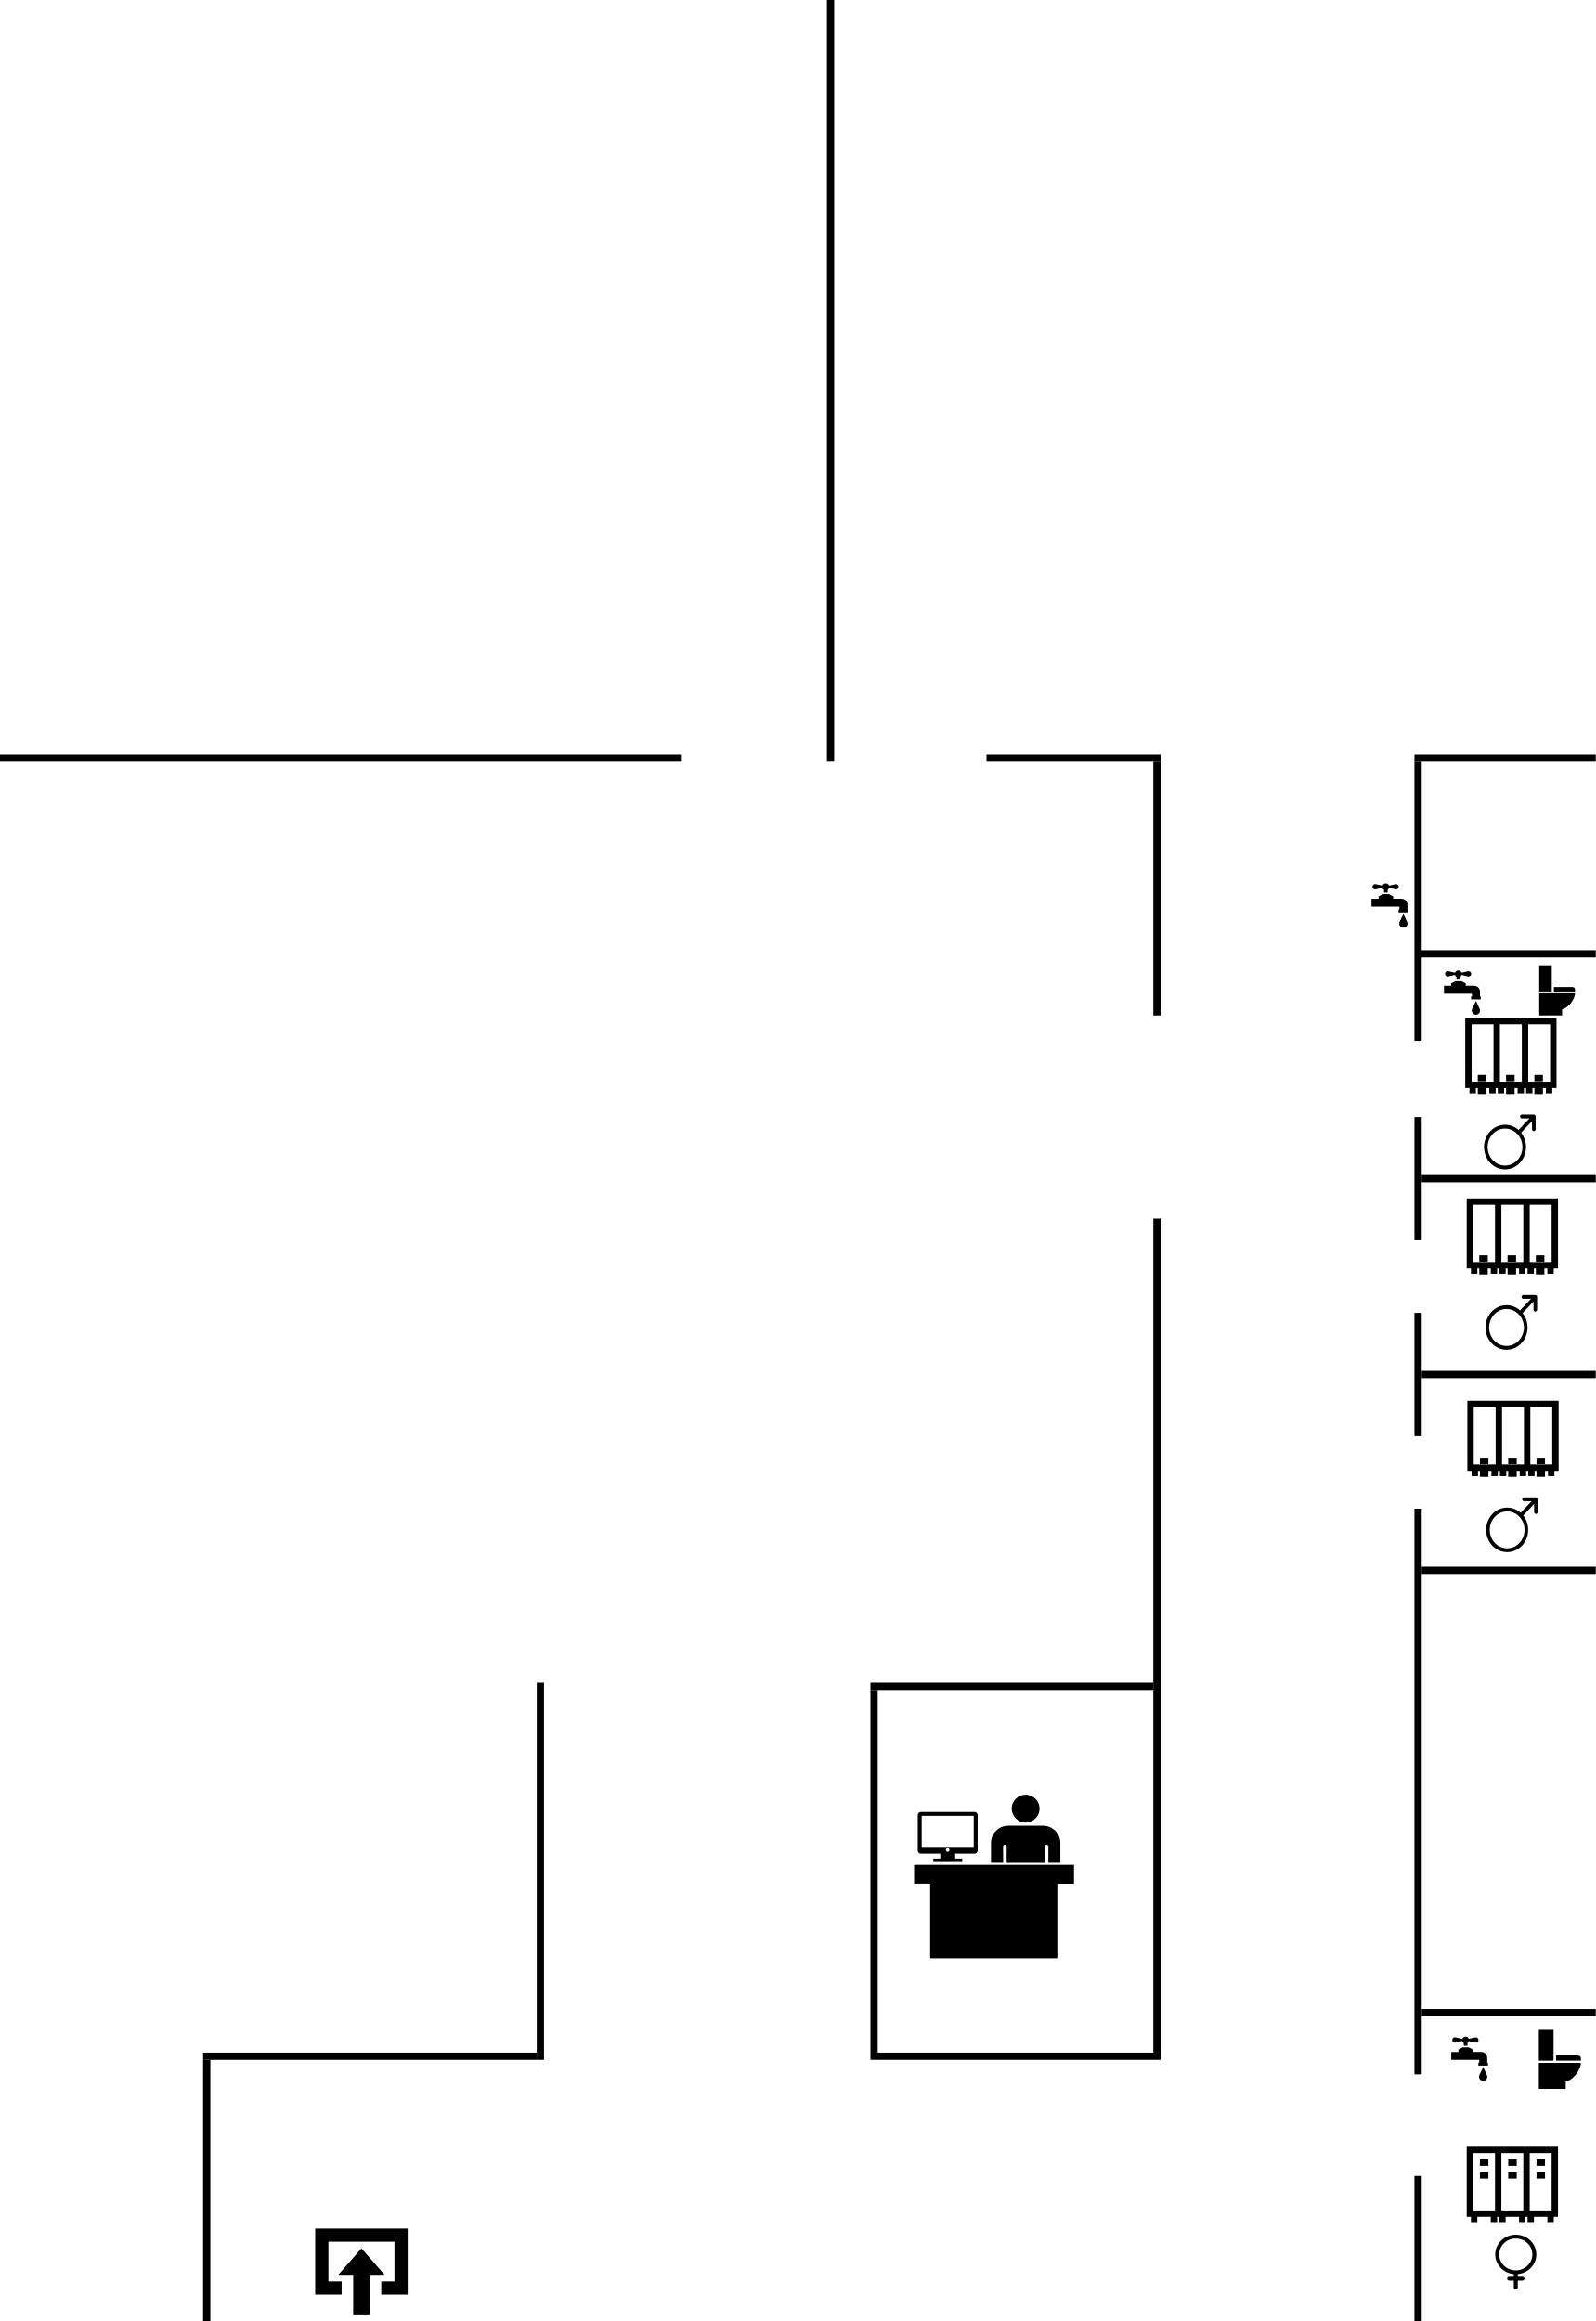
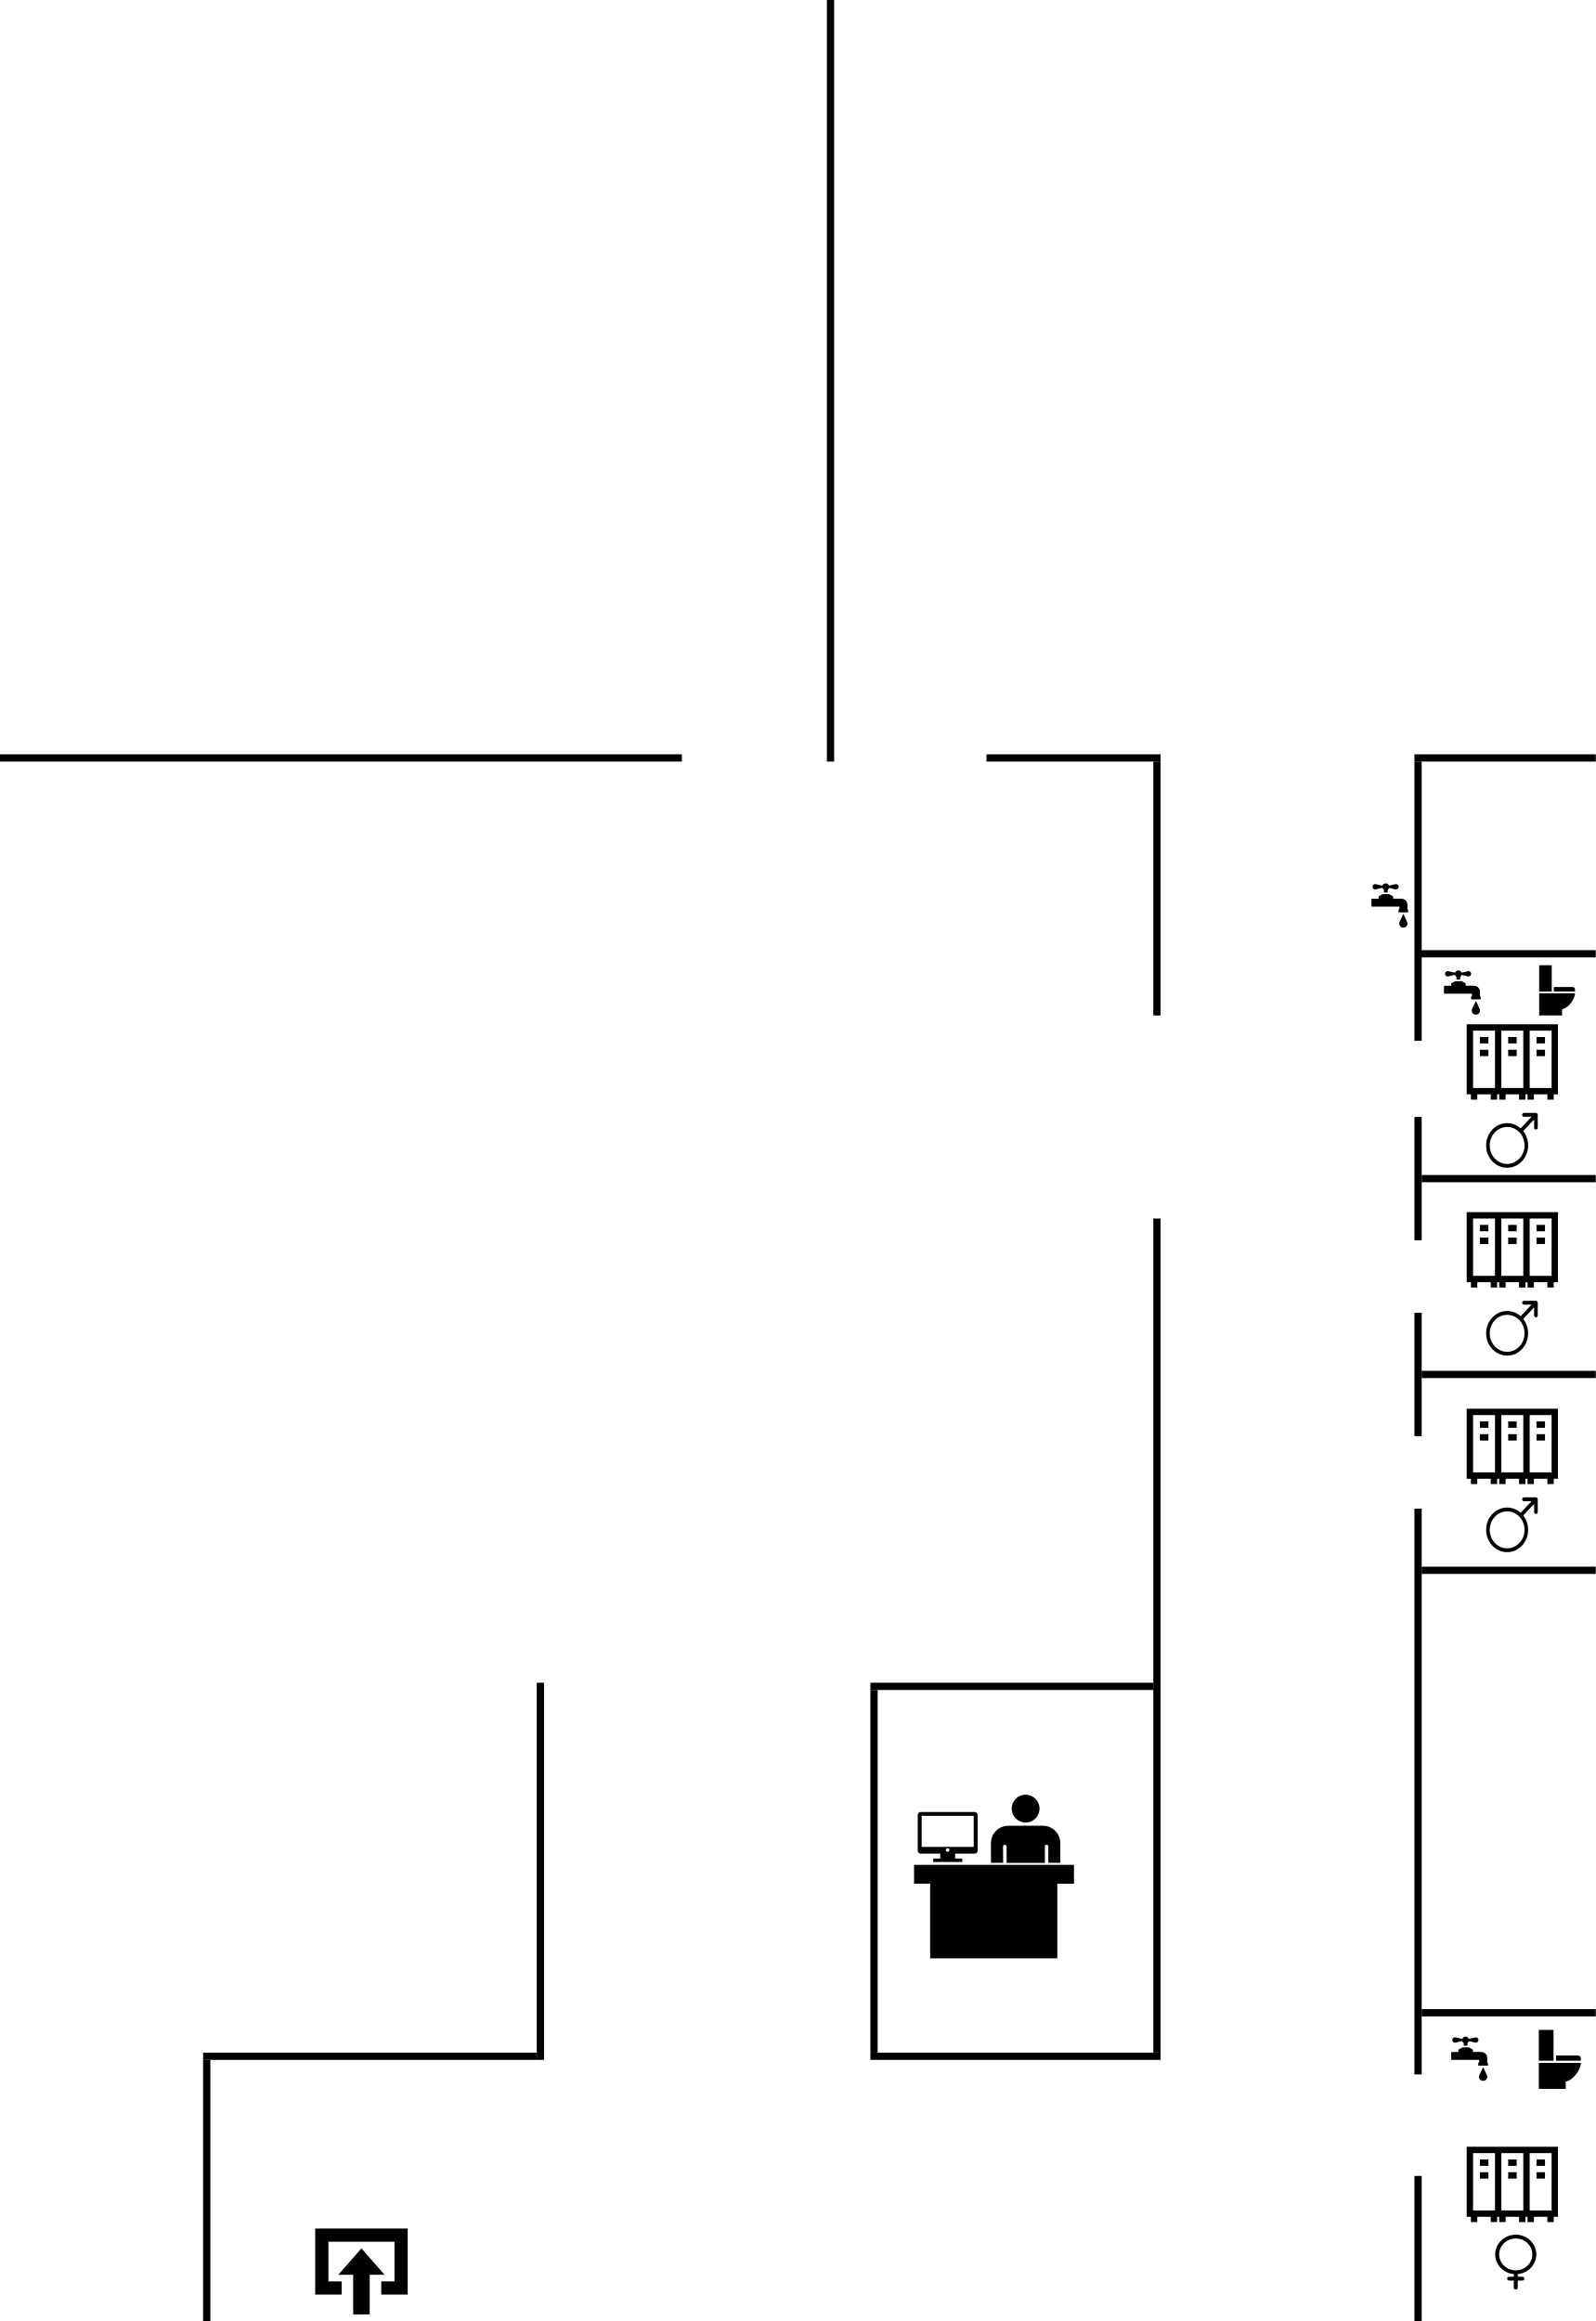
<svg xmlns="http://www.w3.org/2000/svg" width="4400" height="6400" viewBox="0 0 4400 6400" version="1.1" id="svg1">
  <defs id="defs1">
    <linearGradient id="swatch18">
      <stop style="stop-color:#000000;stop-opacity:1;" offset="0" id="stop18" />
    </linearGradient>
  </defs>
  <g id="layer1">
    <rect style="fill:#000000;stroke-width:0.542;stroke-dasharray:none" id="rect13" width="1880" height="20" x="0" y="2080" />
    <rect style="fill:#000000;stroke-width:0.573;stroke-dasharray:none" id="rect13-1" width="20" height="2100" x="2280" y="0" />
    <rect style="fill:#000000;stroke-width:0.347;stroke-dasharray:none" id="rect13-1-3" width="20" height="770" x="3900" y="2100" />
    <rect style="fill:#000000;stroke-width:0.231;stroke-dasharray:none" id="rect13-1-3-6" width="20" height="340" x="3900" y="3080" />
    <rect style="fill:#000000;stroke-width:0.231;stroke-dasharray:none" id="rect13-1-3-6-2" width="20" height="340" x="3900" y="3620" />
    <rect style="fill:#000000;stroke-width:0.494;stroke-dasharray:none" id="rect23" width="20" height="1560" x="3900" y="4160" />
    <g id="SVGRepo_bgCarrier-2" stroke-width="0" transform="matrix(8.342105,0,0,8.342105,3458.289,5544.921)" />
    <g id="SVGRepo_tracerCarrier-9" stroke-linecap="round" stroke-linejoin="round" transform="matrix(8.342105,0,0,8.342105,3458.289,5544.921)" />
    <rect style="fill:#000000;stroke-width:0.336;stroke-dasharray:none" id="rect23-6" width="20" height="720" x="560" y="5680" />
    <rect style="fill:#000000;stroke-width:0.379;stroke-dasharray:none" id="rect23-6-4" width="20" height="920" x="5660" y="-1480" transform="rotate(90)" />
    <rect style="fill:#000000;stroke-width:0.403;stroke-dasharray:none" id="rect23-6-4-2" width="20" height="1040" x="-1500" y="-5680" transform="scale(-1)" />
    <rect style="fill:#000000;stroke-width:0.396;stroke-dasharray:none" id="rect23-6-4-2-7" width="20" height="1000" x="-2420" y="-5660" transform="scale(-1)" />
    <rect style="fill:#000000;stroke-width:0.354;stroke-dasharray:none" id="rect23-6-4-2-1" width="20" height="800" x="-5680" y="2400" transform="rotate(-90)" />
    <rect style="fill:#000000;stroke-width:0.349;stroke-dasharray:none" id="rect23-6-4-2-1-5" width="20" height="780" x="-4660" y="2400" transform="rotate(-90)" />
    <rect style="fill:#000000;stroke-width:0.6;stroke-dasharray:none" id="rect23-6-4-2-1-9" width="20" height="2300" x="-3200" y="-5660" transform="scale(-1)" />
    <rect style="fill:#000000;stroke-width:0.331;stroke-dasharray:none" id="rect23-6-4-2-1-9-1" width="20" height="700" x="-3200" y="-2800" transform="scale(-1)" />
    <rect style="fill:#000000;stroke-width:0.25;stroke-dasharray:none" id="rect13-1-3-6-2-9-7" width="20" height="400" x="3900" y="6000" />
    <rect style="fill:#000000;stroke-width:0.274;stroke-dasharray:none" id="rect13-3" width="480" height="20" x="2720" y="2080" />
    <rect style="fill:#000000;stroke-width:0.28;stroke-dasharray:none" id="rect13-3-4" width="500" height="20" x="3900" y="2080" />
    <rect style="fill:#000000;stroke-width:0.277;stroke-dasharray:none" id="rect13-3-5" width="489.796" height="20" x="3910.204" y="2620" />
    <rect style="fill:#000000;stroke-width:0.274;stroke-dasharray:none" id="rect13-3-5-0" width="480" height="20" x="3920" y="3240" />
    <rect style="fill:#000000;stroke-width:0.274;stroke-dasharray:none" id="rect13-3-5-0-6" width="480" height="20" x="3920" y="3780" />
    <rect style="fill:#000000;stroke-width:0.274;stroke-dasharray:none" id="rect13-3-5-0-6-7" width="480" height="20" x="3920" y="4320" />
    <rect style="fill:#000000;stroke-width:0.274;stroke-dasharray:none" id="rect13-3-5-0-6-7-6" width="480" height="20" x="3920" y="5540" />
  </g>
  <g id="layer2">
    <g id="SVGRepo_iconCarrier" transform="matrix(0.2703414,0,0,0.2703414,4224.15,2661.585)" style="fill:#000000;fill-opacity:1">
      <style type="text/css" id="style1"> .st0{fill:#000000;} </style>
      <g id="g2" style="fill:#000000;fill-opacity:1">
        <path class="st0" d="m 73.41,512 h 233.41 v -63.997 c 60.239,-7.534 131.77,-101.65 131.77,-161.88 H 73.41 Z" id="path1" style="fill:#000000;fill-opacity:1" />
        <rect x="73.41" class="st0" width="128.002" height="267.289" id="rect1" y="0" style="fill:#000000;fill-opacity:1" />
        <path class="st0" d="M 413.848,222.118 H 222.744 v 45.17 H 438.59 V 246.85 c 0,-13.652 -11.08,-24.732 -24.742,-24.732 z" id="path2" style="fill:#000000;fill-opacity:1" />
      </g>
    </g>
    <g id="SVGRepo_iconCarrier-3" transform="matrix(0.3176619,0,0,0.3176619,4219.608,5597.357)" style="fill:#000000;fill-opacity:1">
      <style type="text/css" id="style1-9"> .st0{fill:#000000;} </style>
      <g id="g2-4" style="fill:#000000;fill-opacity:1">
        <path class="st0" d="m 73.41,512 h 233.41 v -63.997 c 60.239,-7.534 131.77,-101.65 131.77,-161.88 H 73.41 Z" id="path1-8" style="fill:#000000;fill-opacity:1" />
        <rect x="73.41" class="st0" width="128.002" height="267.289" id="rect1-1" y="0" style="fill:#000000;fill-opacity:1" />
        <path class="st0" d="M 413.848,222.118 H 222.744 v 45.17 H 438.59 V 246.85 c 0,-13.652 -11.08,-24.732 -24.742,-24.732 z" id="path2-2" style="fill:#000000;fill-opacity:1" />
      </g>
    </g>
    <g id="SVGRepo_bgCarrier-9" stroke-width="0" transform="translate(4032.15,2607.7)" />
    <g id="SVGRepo_tracerCarrier-0" stroke-linecap="round" stroke-linejoin="round" transform="translate(4032.15,2607.7)" />
    <g id="SVGRepo_iconCarrier-8" transform="translate(4032.15,2607.7)">
      <path d="m -40.5,84.8 c 0,0 1,0 1.4,0 0.4,0 15,-3.7 18.6,-4.5 0.7,2.5 2.2,4.6 4.4,5.9 v 7.2 H -6 v -7.5 c 1.9,-1.3 3.3,-3.1 4,-5.4 4.5,1.1 17.3,4.3 17.7,4.3 0.5,0.1 1.4,0 1.4,0 4,0 7.3,-3.3 7.3,-7.3 0,-4 -3.3,-7.3 -7.3,-7.3 -0.5,0 -1.2,0.1 -1.2,0.1 l -18.1,4 c -1.4,-3.6 -4.9,-6.2 -9,-6.2 -4.2,0 -7.7,2.7 -9.1,6.4 l -19,-4.3 c 0,0 -0.7,-0.1 -1.2,-0.1 -4,0 -7.3,3.3 -7.3,7.3 0,4.1 3.3,7.4 7.3,7.4 m 77.9,67.3 v 0.2 c 0,0 -10.6,21.7 -10.8,22.4 -0.3,1.1 -0.7,2.6 -0.7,4.1 0,6.3 5.1,11.4 11.4,11.4 6.3,0 11.4,-5.1 11.4,-11.4 -0.1,-2.4 -1,-4.3 -1,-4.3 z m 11.1,-12.2 v -12.1 c 0,-18.1 -17.4,-17.4 -17.4,-17.4 H 9.2 V 104 L -2.4,97.8 h -17.1 l -11.5,6.3 v 6.4 h -19.7 v 21.8 h 77.1 v 7.6 H 24 v 8.2 h 26.5 v -8.2 z" id="path1-85" />
    </g>
    <g id="SVGRepo_iconCarrier-8-4" transform="translate(3832.15,2367.7)">
      <path d="m -40.5,84.8 c 0,0 1,0 1.4,0 0.4,0 15,-3.7 18.6,-4.5 0.7,2.5 2.2,4.6 4.4,5.9 v 7.2 H -6 v -7.5 c 1.9,-1.3 3.3,-3.1 4,-5.4 4.5,1.1 17.3,4.3 17.7,4.3 0.5,0.1 1.4,0 1.4,0 4,0 7.3,-3.3 7.3,-7.3 0,-4 -3.3,-7.3 -7.3,-7.3 -0.5,0 -1.2,0.1 -1.2,0.1 l -18.1,4 c -1.4,-3.6 -4.9,-6.2 -9,-6.2 -4.2,0 -7.7,2.7 -9.1,6.4 l -19,-4.3 c 0,0 -0.7,-0.1 -1.2,-0.1 -4,0 -7.3,3.3 -7.3,7.3 0,4.1 3.3,7.4 7.3,7.4 m 77.9,67.3 v 0.2 c 0,0 -10.6,21.7 -10.8,22.4 -0.3,1.1 -0.7,2.6 -0.7,4.1 0,6.3 5.1,11.4 11.4,11.4 6.3,0 11.4,-5.1 11.4,-11.4 -0.1,-2.4 -1,-4.3 -1,-4.3 z m 11.1,-12.2 v -12.1 c 0,-18.1 -17.4,-17.4 -17.4,-17.4 H 9.2 V 104 L -2.4,97.8 h -17.1 l -11.5,6.3 v 6.4 h -19.7 v 21.8 h 77.1 v 7.6 H 24 v 8.2 h 26.5 v -8.2 z" id="path1-85-8" />
    </g>
    <g id="SVGRepo_bgCarrier-9-8" stroke-width="0" transform="translate(4052.15,5547.7)" />
    <g id="SVGRepo_tracerCarrier-0-5" stroke-linecap="round" stroke-linejoin="round" transform="translate(4052.15,5547.7)" />
    <g id="SVGRepo_iconCarrier-8-6" transform="translate(4052.15,5547.7)">
      <path d="m -40.5,84.8 c 0,0 1,0 1.4,0 0.4,0 15,-3.7 18.6,-4.5 0.7,2.5 2.2,4.6 4.4,5.9 v 7.2 H -6 v -7.5 c 1.9,-1.3 3.3,-3.1 4,-5.4 4.5,1.1 17.3,4.3 17.7,4.3 0.5,0.1 1.4,0 1.4,0 4,0 7.3,-3.3 7.3,-7.3 0,-4 -3.3,-7.3 -7.3,-7.3 -0.5,0 -1.2,0.1 -1.2,0.1 l -18.1,4 c -1.4,-3.6 -4.9,-6.2 -9,-6.2 -4.2,0 -7.7,2.7 -9.1,6.4 l -19,-4.3 c 0,0 -0.7,-0.1 -1.2,-0.1 -4,0 -7.3,3.3 -7.3,7.3 0,4.1 3.3,7.4 7.3,7.4 m 77.9,67.3 v 0.2 c 0,0 -10.6,21.7 -10.8,22.4 -0.3,1.1 -0.7,2.6 -0.7,4.1 0,6.3 5.1,11.4 11.4,11.4 6.3,0 11.4,-5.1 11.4,-11.4 -0.1,-2.4 -1,-4.3 -1,-4.3 z m 11.1,-12.2 v -12.1 c 0,-18.1 -17.4,-17.4 -17.4,-17.4 H 9.2 V 104 L -2.4,97.8 h -17.1 l -11.5,6.3 v 6.4 h -19.7 v 21.8 h 77.1 v 7.6 H 24 v 8.2 h 26.5 v -8.2 z" id="path1-85-1" />
    </g>
    <g id="SVGRepo_bgCarrier" stroke-width="0" transform="translate(1433.18,3271.997)" />
    <g id="SVGRepo_tracerCarrier" stroke-linecap="round" stroke-linejoin="round" transform="translate(1433.18,3271.997)" />
    <g id="SVGRepo_bgCarrier-4" stroke-width="0" transform="translate(1440,6146)" />
    <g id="SVGRepo_tracerCarrier-7" stroke-linecap="round" stroke-linejoin="round" transform="translate(1440,6146)" />
    <g id="SVGRepo_iconCarrier-6" transform="matrix(0,-18.21429,18.21429,0,869.1071,6400)">
      <defs id="defs6" />
      <rect width="14" height="14" x="0" y="0" id="canvas" style="visibility:hidden;fill:none;stroke:none" />
      <path d="M 4,0 V 4 H 6 V 2 h 6 V 12 H 6 V 10 H 4 v 4 H 14 V 0 Z M 7,3.5 V 5.75 H 1 v 2.5 H 7 V 10.5 L 11,7 Z" id="entrance" style="fill:#000000;fill-opacity:1;stroke:none" />
    </g>
    <g id="SVGRepo_bgCarrier-3" stroke-width="0" transform="matrix(0.4916149,0,0,0.4916149,4033.854,2890.244)" />
    <g id="SVGRepo_tracerCarrier-1" stroke-linecap="round" stroke-linejoin="round" transform="matrix(0.4916149,0,0,0.4916149,4033.854,2890.244)" />
    <g id="SVGRepo_bgCarrier-3-8" stroke-width="0" transform="matrix(0.4916149,0,0,0.4916149,4043.903,3402.439)" />
    <g id="SVGRepo_tracerCarrier-1-5" stroke-linecap="round" stroke-linejoin="round" transform="matrix(0.4916149,0,0,0.4916149,4043.903,3402.439)" />
    <g id="SVGRepo_bgCarrier-3-89" stroke-width="0" transform="matrix(0.4916149,0,0,0.4916149,4064.391,3921.463)" />
    <g id="SVGRepo_tracerCarrier-1-7" stroke-linecap="round" stroke-linejoin="round" transform="matrix(0.4916149,0,0,0.4916149,4064.391,3921.463)" />
    <g id="SVGRepo_iconCarrier-7-76-8" transform="matrix(0.4916149,0,0,0.4916149,4064.095,5856.586)">
      <g id="g2-5-43-0" transform="translate(-40.68218,83.34908)">
        <g id="g1-0-2">
          <path d="m 0,44.651 v 392.93 h 23.814 v 29.767 h 35.721 v -29.767 h 75.412 v 29.767 h 35.721 v -29.767 h 11.907 v 29.767 h 35.721 v -29.767 h 75.412 v 29.767 h 35.721 v -29.767 h 11.907 v 29.767 h 35.721 v -29.767 h 75.409 v 29.767 h 35.721 V 437.581 H 512 V 44.651 Z m 158.759,357.21 H 35.721 V 80.372 h 123.038 z m 158.76,0 H 194.48 V 80.372 h 123.038 v 321.489 z m 158.76,0 H 353.241 V 80.372 h 123.038 z" id="path1-9-3-1" />
        </g>
      </g>
      <g id="g4-0-0" transform="translate(-40.68218,83.34908)">
        <g id="g3-92-5">
          <rect x="232.781" y="116.093" width="47.628" height="35.721" id="rect2-5-1" />
        </g>
      </g>
      <g id="g6-4-1" transform="translate(-40.68218,83.34908)">
        <g id="g5-0-0">
          <rect x="232.781" y="187.535" width="47.628" height="35.721" id="rect4-5-8" />
        </g>
      </g>
      <g id="g8-9-5" transform="translate(-40.68218,83.34908)">
        <g id="g7-4-0">
          <rect x="391.537" y="116.093" width="47.628" height="35.721" id="rect6-6-6" />
        </g>
      </g>
      <g id="g10-9-4" transform="translate(-40.68218,83.34908)">
        <g id="g9-2-6">
          <rect x="391.537" y="187.535" width="47.628" height="35.721" id="rect8-2-2" />
        </g>
      </g>
      <g id="g12-47-5" transform="translate(-40.68218,83.34908)">
        <g id="g11-7-8">
          <rect x="74.026" y="116.093" width="47.628" height="35.721" id="rect10-5-6" />
        </g>
      </g>
      <g id="g14-4-2" transform="translate(-40.68218,83.34908)">
        <g id="g13-81-8">
          <rect x="74.026" y="187.535" width="47.628" height="35.721" id="rect12-2-4" />
        </g>
      </g>
    </g>
    <g id="SVGRepo_bgCarrier-7" stroke-width="0" transform="translate(4395.75,5497.25)" />
    <g id="SVGRepo_tracerCarrier-2" stroke-linecap="round" stroke-linejoin="round" transform="translate(4395.75,5497.25)" />
    <g id="SVGRepo_bgCarrier-0" stroke-width="0" transform="matrix(9.411767,0,0,9.411767,3096.47,4385.882)" />
    <g id="SVGRepo_tracerCarrier-3" stroke-linecap="round" stroke-linejoin="round" transform="matrix(9.411767,0,0,9.411767,3096.47,4385.882)" />
    <g id="SVGRepo_iconCarrier-4" transform="matrix(7.315215,0,0,7.031679,4091.608,6153.136)">
      <path fill-rule="evenodd" clip-rule="evenodd" d="M 12,2.75 C 8.548,2.75 5.75,5.548 5.75,9 c 0,3.452 2.798,6.25 6.25,6.25 C 15.452,15.25 18.25,12.452 18.25,9 18.25,5.548 15.452,2.75 12,2.75 Z M 4.25,9 c 0,-4.28 3.47,-7.75 7.75,-7.75 4.28,0 7.75,3.47 7.75,7.75 0,4.027 -3.072,7.337 -7,7.714 V 17.75 H 14.5 c 0.414,0 0.75,0.336 0.75,0.75 0,0.414 -0.336,0.75 -0.75,0.75 h -1.75 l 2e-4,2.75 c 10e-5,0.414 -0.336,0.75 -0.75,0.75 -0.414,0 -0.75,-0.336 -0.75,-0.75 L 11.25,19.25 H 9.5 c -0.414,0 -0.75,-0.336 -0.75,-0.75 0,-0.414 0.336,-0.75 0.75,-0.75 H 11.25 V 16.714 C 7.321,16.337 4.25,13.027 4.25,9 Z" fill="#000000" id="path1-0" />
    </g>
    <g id="SVGRepo_bgCarrier-96" stroke-width="0" transform="translate(2878.75,5577.25)" />
    <g id="SVGRepo_tracerCarrier-93" stroke-linecap="round" stroke-linejoin="round" transform="translate(2878.75,5577.25)" />
    <g id="SVGRepo_bgCarrier-00" stroke-width="0" transform="matrix(7.5,0,0,7.5,3550.625,5729.125)" />
    <g id="SVGRepo_tracerCarrier-4" stroke-linecap="round" stroke-linejoin="round" transform="matrix(7.5,0,0,7.5,3550.625,5729.125)" />
-     <g id="g27">
-       <g id="SVGRepo_iconCarrier-7-76" transform="matrix(0.4916149,0,0,0.4916149,4064.095,3921.463)">
-         <g id="g2-5-43" transform="translate(-37.10292,-164.7134)">
-           <g id="g1-0">
-             <path d="m 0,44.651 v 392.93 h 23.814 v 29.767 h 35.721 v -29.767 h 75.412 v 29.767 h 35.721 v -29.767 h 11.907 v 29.767 h 35.721 v -29.767 h 75.412 v 29.767 h 35.721 v -29.767 h 11.907 v 29.767 h 35.721 v -29.767 h 75.409 v 29.767 h 35.721 V 437.581 H 512 V 44.651 Z m 158.759,357.21 H 35.721 V 80.372 h 123.038 z m 158.76,0 H 194.48 V 80.372 h 123.038 v 321.489 z m 158.76,0 H 353.241 V 80.372 h 123.038 z" id="path1-9-3" />
-           </g>
-         </g>
-         <g id="g4-0" transform="translate(-40.68218,83.34908)">
-           <g id="g3-92">
-             <rect x="232.781" y="116.093" width="47.628" height="35.721" id="rect2-5" />
-           </g>
-         </g>
-         <g id="g6-4" transform="translate(-40.68218,83.34908)">
-           <g id="g5-0">
-             <rect x="232.781" y="187.535" width="47.628" height="35.721" id="rect4-5" />
-           </g>
-         </g>
-         <g id="g8-9" transform="translate(-40.68218,83.34908)">
-           <g id="g7-4">
-             <rect x="391.537" y="116.093" width="47.628" height="35.721" id="rect6-6" />
-           </g>
-         </g>
-         <g id="g10-9" transform="translate(-40.68218,83.34908)">
-           <g id="g9-2">
-             <rect x="391.537" y="187.535" width="47.628" height="35.721" id="rect8-2" />
-           </g>
-         </g>
-         <g id="g12-47" transform="translate(-40.68218,83.34908)">
-           <g id="g11-7">
-             <rect x="74.026" y="116.093" width="47.628" height="35.721" id="rect10-5" />
-           </g>
-         </g>
-         <g id="g14-4" transform="translate(-40.68218,83.34908)">
-           <g id="g13-81">
-             <rect x="74.026" y="187.535" width="47.628" height="35.721" id="rect12-2" />
+     <g id="g1">
+       <g id="SVGRepo_iconCarrier-7-76-8-3" transform="matrix(0.4916149,0,0,0.4916149,4064.095,3821.463)">
+         <g id="g2-5-43-0-5" transform="translate(-40.68218,83.34908)">
+           <g id="g1-0-2-6">
+             <path d="m 0,44.651 v 392.93 h 23.814 v 29.767 h 35.721 v -29.767 h 75.412 v 29.767 h 35.721 v -29.767 h 11.907 v 29.767 h 35.721 v -29.767 h 75.412 v 29.767 h 35.721 v -29.767 h 11.907 v 29.767 h 35.721 v -29.767 h 75.409 v 29.767 h 35.721 V 437.581 H 512 V 44.651 Z m 158.759,357.21 H 35.721 V 80.372 h 123.038 z m 158.76,0 H 194.48 V 80.372 h 123.038 v 321.489 z m 158.76,0 H 353.241 V 80.372 h 123.038 z" id="path1-9-3-1-2" />
+           </g>
+         </g>
+         <g id="g4-0-0-9" transform="translate(-40.68218,83.34908)">
+           <g id="g3-92-5-1">
+             <rect x="232.781" y="116.093" width="47.628" height="35.721" id="rect2-5-1-2" />
+           </g>
+         </g>
+         <g id="g6-4-1-7" transform="translate(-40.68218,83.34908)">
+           <g id="g5-0-0-0">
+             <rect x="232.781" y="187.535" width="47.628" height="35.721" id="rect4-5-8-9" />
+           </g>
+         </g>
+         <g id="g8-9-5-3" transform="translate(-40.68218,83.34908)">
+           <g id="g7-4-0-6">
+             <rect x="391.537" y="116.093" width="47.628" height="35.721" id="rect6-6-6-0" />
+           </g>
+         </g>
+         <g id="g10-9-4-6" transform="translate(-40.68218,83.34908)">
+           <g id="g9-2-6-2">
+             <rect x="391.537" y="187.535" width="47.628" height="35.721" id="rect8-2-2-6" />
+           </g>
+         </g>
+         <g id="g12-47-5-1" transform="translate(-40.68218,83.34908)">
+           <g id="g11-7-8-8">
+             <rect x="74.026" y="116.093" width="47.628" height="35.721" id="rect10-5-6-7" />
+           </g>
+         </g>
+         <g id="g14-4-2-9" transform="translate(-40.68218,83.34908)">
+           <g id="g13-81-8-2">
+             <rect x="74.026" y="187.535" width="47.628" height="35.721" id="rect12-2-4-0" />
          </g>
        </g>
      </g>
      <g id="SVGRepo_iconCarrier-62" transform="matrix(6.61924,0,0,7.031679,4089.412,4120.029)">
        <path fill-rule="evenodd" clip-rule="evenodd" d="m 16.25,2 c 0,-0.414 0.336,-0.75 0.75,-0.75 h 5 c 0.414,0 0.75,0.336 0.75,0.75 V 7 C 22.75,7.414 22.414,7.75 22,7.75 21.586,7.75 21.25,7.414 21.25,7 V 3.811 L 16.695,8.366 C 17.977,9.888 18.75,11.854 18.75,14 c 0,4.832 -3.917,8.75 -8.75,8.75 -4.832,0 -8.75,-3.917 -8.75,-8.75 0,-4.832 3.918,-8.75 8.75,-8.75 2.146,0 4.112,0.773 5.634,2.055 L 20.189,2.75 H 17 C 16.586,2.75 16.25,2.414 16.25,2 Z M 10,6.75 c -4.004,0 -7.25,3.246 -7.25,7.25 0,4.004 3.246,7.25 7.25,7.25 4.004,0 7.25,-3.246 7.25,-7.25 0,-4.004 -3.246,-7.25 -7.25,-7.25 z" fill="#000000" id="path1-6" />
      </g>
    </g>
-     <g id="g27-9" transform="translate(-1.759663,-558.0488)">
-       <g id="SVGRepo_iconCarrier-7-76-6" transform="matrix(0.4916149,0,0,0.4916149,4064.095,3921.463)">
-         <g id="g2-5-43-02" transform="translate(-37.10292,-164.7134)">
-           <g id="g1-0-7">
-             <path d="m 0,44.651 v 392.93 h 23.814 v 29.767 h 35.721 v -29.767 h 75.412 v 29.767 h 35.721 v -29.767 h 11.907 v 29.767 h 35.721 v -29.767 h 75.412 v 29.767 h 35.721 v -29.767 h 11.907 v 29.767 h 35.721 v -29.767 h 75.409 v 29.767 h 35.721 V 437.581 H 512 V 44.651 Z m 158.759,357.21 H 35.721 V 80.372 h 123.038 z m 158.76,0 H 194.48 V 80.372 h 123.038 v 321.489 z m 158.76,0 H 353.241 V 80.372 h 123.038 z" id="path1-9-3-6" />
-           </g>
-         </g>
-         <g id="g4-0-1" transform="translate(-40.68218,83.34908)">
-           <g id="g3-92-3">
-             <rect x="232.781" y="116.093" width="47.628" height="35.721" id="rect2-5-2" />
-           </g>
-         </g>
-         <g id="g6-4-15" transform="translate(-40.68218,83.34908)">
-           <g id="g5-0-9">
-             <rect x="232.781" y="187.535" width="47.628" height="35.721" id="rect4-5-9" />
-           </g>
-         </g>
-         <g id="g8-9-1" transform="translate(-40.68218,83.34908)">
-           <g id="g7-4-4">
-             <rect x="391.537" y="116.093" width="47.628" height="35.721" id="rect6-6-9" />
-           </g>
-         </g>
-         <g id="g10-9-1" transform="translate(-40.68218,83.34908)">
-           <g id="g9-2-0">
-             <rect x="391.537" y="187.535" width="47.628" height="35.721" id="rect8-2-7" />
-           </g>
-         </g>
-         <g id="g12-47-58" transform="translate(-40.68218,83.34908)">
-           <g id="g11-7-7">
-             <rect x="74.026" y="116.093" width="47.628" height="35.721" id="rect10-5-0" />
-           </g>
-         </g>
-         <g id="g14-4-4" transform="translate(-40.68218,83.34908)">
-           <g id="g13-81-80">
-             <rect x="74.026" y="187.535" width="47.628" height="35.721" id="rect12-2-42" />
-           </g>
-         </g>
-       </g>
-       <g id="SVGRepo_iconCarrier-62-9" transform="matrix(6.61924,0,0,7.031679,4089.412,4120.029)">
+     <g id="g1-9" transform="translate(-4.7840207e-5,-541.9512)">
+       <g id="SVGRepo_iconCarrier-7-76-8-3-2" transform="matrix(0.4916149,0,0,0.4916149,4064.095,3821.463)">
+         <g id="g2-5-43-0-5-2" transform="translate(-40.68218,83.34908)">
+           <g id="g1-0-2-6-8">
+             <path d="m 0,44.651 v 392.93 h 23.814 v 29.767 h 35.721 v -29.767 h 75.412 v 29.767 h 35.721 v -29.767 h 11.907 v 29.767 h 35.721 v -29.767 h 75.412 v 29.767 h 35.721 v -29.767 h 11.907 v 29.767 h 35.721 v -29.767 h 75.409 v 29.767 h 35.721 V 437.581 H 512 V 44.651 Z m 158.759,357.21 H 35.721 V 80.372 h 123.038 z m 158.76,0 H 194.48 V 80.372 h 123.038 v 321.489 z m 158.76,0 H 353.241 V 80.372 h 123.038 z" id="path1-9-3-1-2-9" />
+           </g>
+         </g>
+         <g id="g4-0-0-9-7" transform="translate(-40.68218,83.34908)">
+           <g id="g3-92-5-1-3">
+             <rect x="232.781" y="116.093" width="47.628" height="35.721" id="rect2-5-1-2-6" />
+           </g>
+         </g>
+         <g id="g6-4-1-7-1" transform="translate(-40.68218,83.34908)">
+           <g id="g5-0-0-0-2">
+             <rect x="232.781" y="187.535" width="47.628" height="35.721" id="rect4-5-8-9-9" />
+           </g>
+         </g>
+         <g id="g8-9-5-3-3" transform="translate(-40.68218,83.34908)">
+           <g id="g7-4-0-6-1">
+             <rect x="391.537" y="116.093" width="47.628" height="35.721" id="rect6-6-6-0-9" />
+           </g>
+         </g>
+         <g id="g10-9-4-6-4" transform="translate(-40.68218,83.34908)">
+           <g id="g9-2-6-2-7">
+             <rect x="391.537" y="187.535" width="47.628" height="35.721" id="rect8-2-2-6-8" />
+           </g>
+         </g>
+         <g id="g12-47-5-1-4" transform="translate(-40.68218,83.34908)">
+           <g id="g11-7-8-8-5">
+             <rect x="74.026" y="116.093" width="47.628" height="35.721" id="rect10-5-6-7-0" />
+           </g>
+         </g>
+         <g id="g14-4-2-9-3" transform="translate(-40.68218,83.34908)">
+           <g id="g13-81-8-2-6">
+             <rect x="74.026" y="187.535" width="47.628" height="35.721" id="rect12-2-4-0-1" />
+           </g>
+         </g>
+       </g>
+       <g id="SVGRepo_iconCarrier-62-0" transform="matrix(6.61924,0,0,7.031679,4089.412,4120.029)">
        <path fill-rule="evenodd" clip-rule="evenodd" d="m 16.25,2 c 0,-0.414 0.336,-0.75 0.75,-0.75 h 5 c 0.414,0 0.75,0.336 0.75,0.75 V 7 C 22.75,7.414 22.414,7.75 22,7.75 21.586,7.75 21.25,7.414 21.25,7 V 3.811 L 16.695,8.366 C 17.977,9.888 18.75,11.854 18.75,14 c 0,4.832 -3.917,8.75 -8.75,8.75 -4.832,0 -8.75,-3.917 -8.75,-8.75 0,-4.832 3.918,-8.75 8.75,-8.75 2.146,0 4.112,0.773 5.634,2.055 L 20.189,2.75 H 17 C 16.586,2.75 16.25,2.414 16.25,2 Z M 10,6.75 c -4.004,0 -7.25,3.246 -7.25,7.25 0,4.004 3.246,7.25 7.25,7.25 4.004,0 7.25,-3.246 7.25,-7.25 0,-4.004 -3.246,-7.25 -7.25,-7.25 z" fill="#000000" id="path1-6-6" />
      </g>
    </g>
-     <g id="g27-9-2" transform="translate(-5.85415,-1055.609)">
-       <g id="SVGRepo_iconCarrier-7-76-6-2" transform="matrix(0.4916149,0,0,0.4916149,4064.095,3921.463)">
-         <g id="g2-5-43-02-0" transform="translate(-37.10292,-164.7134)">
-           <g id="g1-0-7-5">
-             <path d="m 0,44.651 v 392.93 h 23.814 v 29.767 h 35.721 v -29.767 h 75.412 v 29.767 h 35.721 v -29.767 h 11.907 v 29.767 h 35.721 v -29.767 h 75.412 v 29.767 h 35.721 v -29.767 h 11.907 v 29.767 h 35.721 v -29.767 h 75.409 v 29.767 h 35.721 V 437.581 H 512 V 44.651 Z m 158.759,357.21 H 35.721 V 80.372 h 123.038 z m 158.76,0 H 194.48 V 80.372 h 123.038 v 321.489 z m 158.76,0 H 353.241 V 80.372 h 123.038 z" id="path1-9-3-6-5" />
-           </g>
-         </g>
-         <g id="g4-0-1-2" transform="translate(-40.68218,83.34908)">
-           <g id="g3-92-3-9">
-             <rect x="232.781" y="116.093" width="47.628" height="35.721" id="rect2-5-2-0" />
-           </g>
-         </g>
-         <g id="g6-4-15-2" transform="translate(-40.68218,83.34908)">
-           <g id="g5-0-9-8">
-             <rect x="232.781" y="187.535" width="47.628" height="35.721" id="rect4-5-9-3" />
-           </g>
-         </g>
-         <g id="g8-9-1-8" transform="translate(-40.68218,83.34908)">
-           <g id="g7-4-4-0">
-             <rect x="391.537" y="116.093" width="47.628" height="35.721" id="rect6-6-9-4" />
-           </g>
-         </g>
-         <g id="g10-9-1-0" transform="translate(-40.68218,83.34908)">
-           <g id="g9-2-0-9">
-             <rect x="391.537" y="187.535" width="47.628" height="35.721" id="rect8-2-7-1" />
-           </g>
-         </g>
-         <g id="g12-47-58-9" transform="translate(-40.68218,83.34908)">
-           <g id="g11-7-7-6">
-             <rect x="74.026" y="116.093" width="47.628" height="35.721" id="rect10-5-0-2" />
-           </g>
-         </g>
-         <g id="g14-4-4-5" transform="translate(-40.68218,83.34908)">
-           <g id="g13-81-80-4">
-             <rect x="74.026" y="187.535" width="47.628" height="35.721" id="rect12-2-42-4" />
-           </g>
-         </g>
-       </g>
-       <g id="SVGRepo_iconCarrier-62-9-9" transform="matrix(6.61924,0,0,7.031679,4089.412,4120.029)">
-         <path fill-rule="evenodd" clip-rule="evenodd" d="m 16.25,2 c 0,-0.414 0.336,-0.75 0.75,-0.75 h 5 c 0.414,0 0.75,0.336 0.75,0.75 V 7 C 22.75,7.414 22.414,7.75 22,7.75 21.586,7.75 21.25,7.414 21.25,7 V 3.811 L 16.695,8.366 C 17.977,9.888 18.75,11.854 18.75,14 c 0,4.832 -3.917,8.75 -8.75,8.75 -4.832,0 -8.75,-3.917 -8.75,-8.75 0,-4.832 3.918,-8.75 8.75,-8.75 2.146,0 4.112,0.773 5.634,2.055 L 20.189,2.75 H 17 C 16.586,2.75 16.25,2.414 16.25,2 Z M 10,6.75 c -4.004,0 -7.25,3.246 -7.25,7.25 0,4.004 3.246,7.25 7.25,7.25 4.004,0 7.25,-3.246 7.25,-7.25 0,-4.004 -3.246,-7.25 -7.25,-7.25 z" fill="#000000" id="path1-6-6-9" />
+     <g id="g1-9-1" transform="translate(-4.7840215e-5,-1060)">
+       <g id="SVGRepo_iconCarrier-7-76-8-3-2-5" transform="matrix(0.4916149,0,0,0.4916149,4064.095,3821.463)">
+         <g id="g2-5-43-0-5-2-5" transform="translate(-40.68218,83.34908)">
+           <g id="g1-0-2-6-8-4">
+             <path d="m 0,44.651 v 392.93 h 23.814 v 29.767 h 35.721 v -29.767 h 75.412 v 29.767 h 35.721 v -29.767 h 11.907 v 29.767 h 35.721 v -29.767 h 75.412 v 29.767 h 35.721 v -29.767 h 11.907 v 29.767 h 35.721 v -29.767 h 75.409 v 29.767 h 35.721 V 437.581 H 512 V 44.651 Z m 158.759,357.21 H 35.721 V 80.372 h 123.038 z m 158.76,0 H 194.48 V 80.372 h 123.038 v 321.489 z m 158.76,0 H 353.241 V 80.372 h 123.038 z" id="path1-9-3-1-2-9-7" />
+           </g>
+         </g>
+         <g id="g4-0-0-9-7-6" transform="translate(-40.68218,83.34908)">
+           <g id="g3-92-5-1-3-5">
+             <rect x="232.781" y="116.093" width="47.628" height="35.721" id="rect2-5-1-2-6-6" />
+           </g>
+         </g>
+         <g id="g6-4-1-7-1-9" transform="translate(-40.68218,83.34908)">
+           <g id="g5-0-0-0-2-3">
+             <rect x="232.781" y="187.535" width="47.628" height="35.721" id="rect4-5-8-9-9-7" />
+           </g>
+         </g>
+         <g id="g8-9-5-3-3-4" transform="translate(-40.68218,83.34908)">
+           <g id="g7-4-0-6-1-5">
+             <rect x="391.537" y="116.093" width="47.628" height="35.721" id="rect6-6-6-0-9-2" />
+           </g>
+         </g>
+         <g id="g10-9-4-6-4-5" transform="translate(-40.68218,83.34908)">
+           <g id="g9-2-6-2-7-4">
+             <rect x="391.537" y="187.535" width="47.628" height="35.721" id="rect8-2-2-6-8-7" />
+           </g>
+         </g>
+         <g id="g12-47-5-1-4-4" transform="translate(-40.68218,83.34908)">
+           <g id="g11-7-8-8-5-4">
+             <rect x="74.026" y="116.093" width="47.628" height="35.721" id="rect10-5-6-7-0-3" />
+           </g>
+         </g>
+         <g id="g14-4-2-9-3-0" transform="translate(-40.68218,83.34908)">
+           <g id="g13-81-8-2-6-7">
+             <rect x="74.026" y="187.535" width="47.628" height="35.721" id="rect12-2-4-0-1-8" />
+           </g>
+         </g>
+       </g>
+       <g id="SVGRepo_iconCarrier-62-0-6" transform="matrix(6.61924,0,0,7.031679,4089.412,4120.029)">
+         <path fill-rule="evenodd" clip-rule="evenodd" d="m 16.25,2 c 0,-0.414 0.336,-0.75 0.75,-0.75 h 5 c 0.414,0 0.75,0.336 0.75,0.75 V 7 C 22.75,7.414 22.414,7.75 22,7.75 21.586,7.75 21.25,7.414 21.25,7 V 3.811 L 16.695,8.366 C 17.977,9.888 18.75,11.854 18.75,14 c 0,4.832 -3.917,8.75 -8.75,8.75 -4.832,0 -8.75,-3.917 -8.75,-8.75 0,-4.832 3.918,-8.75 8.75,-8.75 2.146,0 4.112,0.773 5.634,2.055 L 20.189,2.75 H 17 C 16.586,2.75 16.25,2.414 16.25,2 Z M 10,6.75 c -4.004,0 -7.25,3.246 -7.25,7.25 0,4.004 3.246,7.25 7.25,7.25 4.004,0 7.25,-3.246 7.25,-7.25 0,-4.004 -3.246,-7.25 -7.25,-7.25 z" fill="#000000" id="path1-6-6-8" />
      </g>
    </g>
    <g id="SVGRepo_bgCarrier-05" stroke-width="0" transform="translate(2928,4874)" />
    <g id="SVGRepo_tracerCarrier-02" stroke-linecap="round" stroke-linejoin="round" transform="translate(2928,4874)" />
    <g id="SVGRepo_iconCarrier-9" transform="matrix(1.837209,0,0,1.837209,3150.524,4654.093)">
      <path d="m -209.3,262.6 h -18.3 V 233 c 0,-14.4 11.6,-26 26,-26 h 52.1 c 14.3,0 26,11.7 26,26 v 29.6 h -18 v -24.4 c 0,-1.6 -1.1,-2.7 -2.7,-2.7 -1.6,0 -2.7,1.1 -2.7,2.7 h 0.2 v 24.5 h -57.4 v -24.5 c 0,-1.6 -1.1,-2.7 -2.7,-2.7 -1.6,0 -2.7,1.1 -2.7,2.7 z m 33.7,-60.4 c 11.5,0 20.9,-9.4 20.9,-20.9 0,-11.5 -9.4,-20.9 -20.9,-20.9 -11.5,0 -20.9,9.4 -20.9,20.9 0,11.5 9.4,20.9 20.9,20.9 z M -343,265.7 v 28.2 h 24.1 V 406 H -128 V 294 h 25 v -28.2 -0.1 z m 5.5,-21.4 V 191 c 0,-2.6 2.1,-4.7 4.7,-4.7 h 80.5 c 2.6,0 4.7,2.1 4.7,4.7 v 53.2 c 0,2.6 -2.1,4.7 -4.7,4.7 h -29.1 v 7.3 h 10.7 v 5.2 h -3.2 -37.1 -3.2 v -5.2 h 10.5 v -7.3 h -29.1 c -2.6,0 -4.7,-2 -4.7,-4.6 z m 44.9,1.8 c 1.5,0 2.7,-1.1 2.7,-2.7 0,-1.5 -1.2,-2.7 -2.7,-2.7 -1.5,0 -2.7,1.2 -2.7,2.7 0,1.6 1.2,2.7 2.7,2.7 z m -39,-7.4 h 78.1 v -46.6 h -78.1 z" id="path1-4" />
    </g>
  </g>
</svg>
